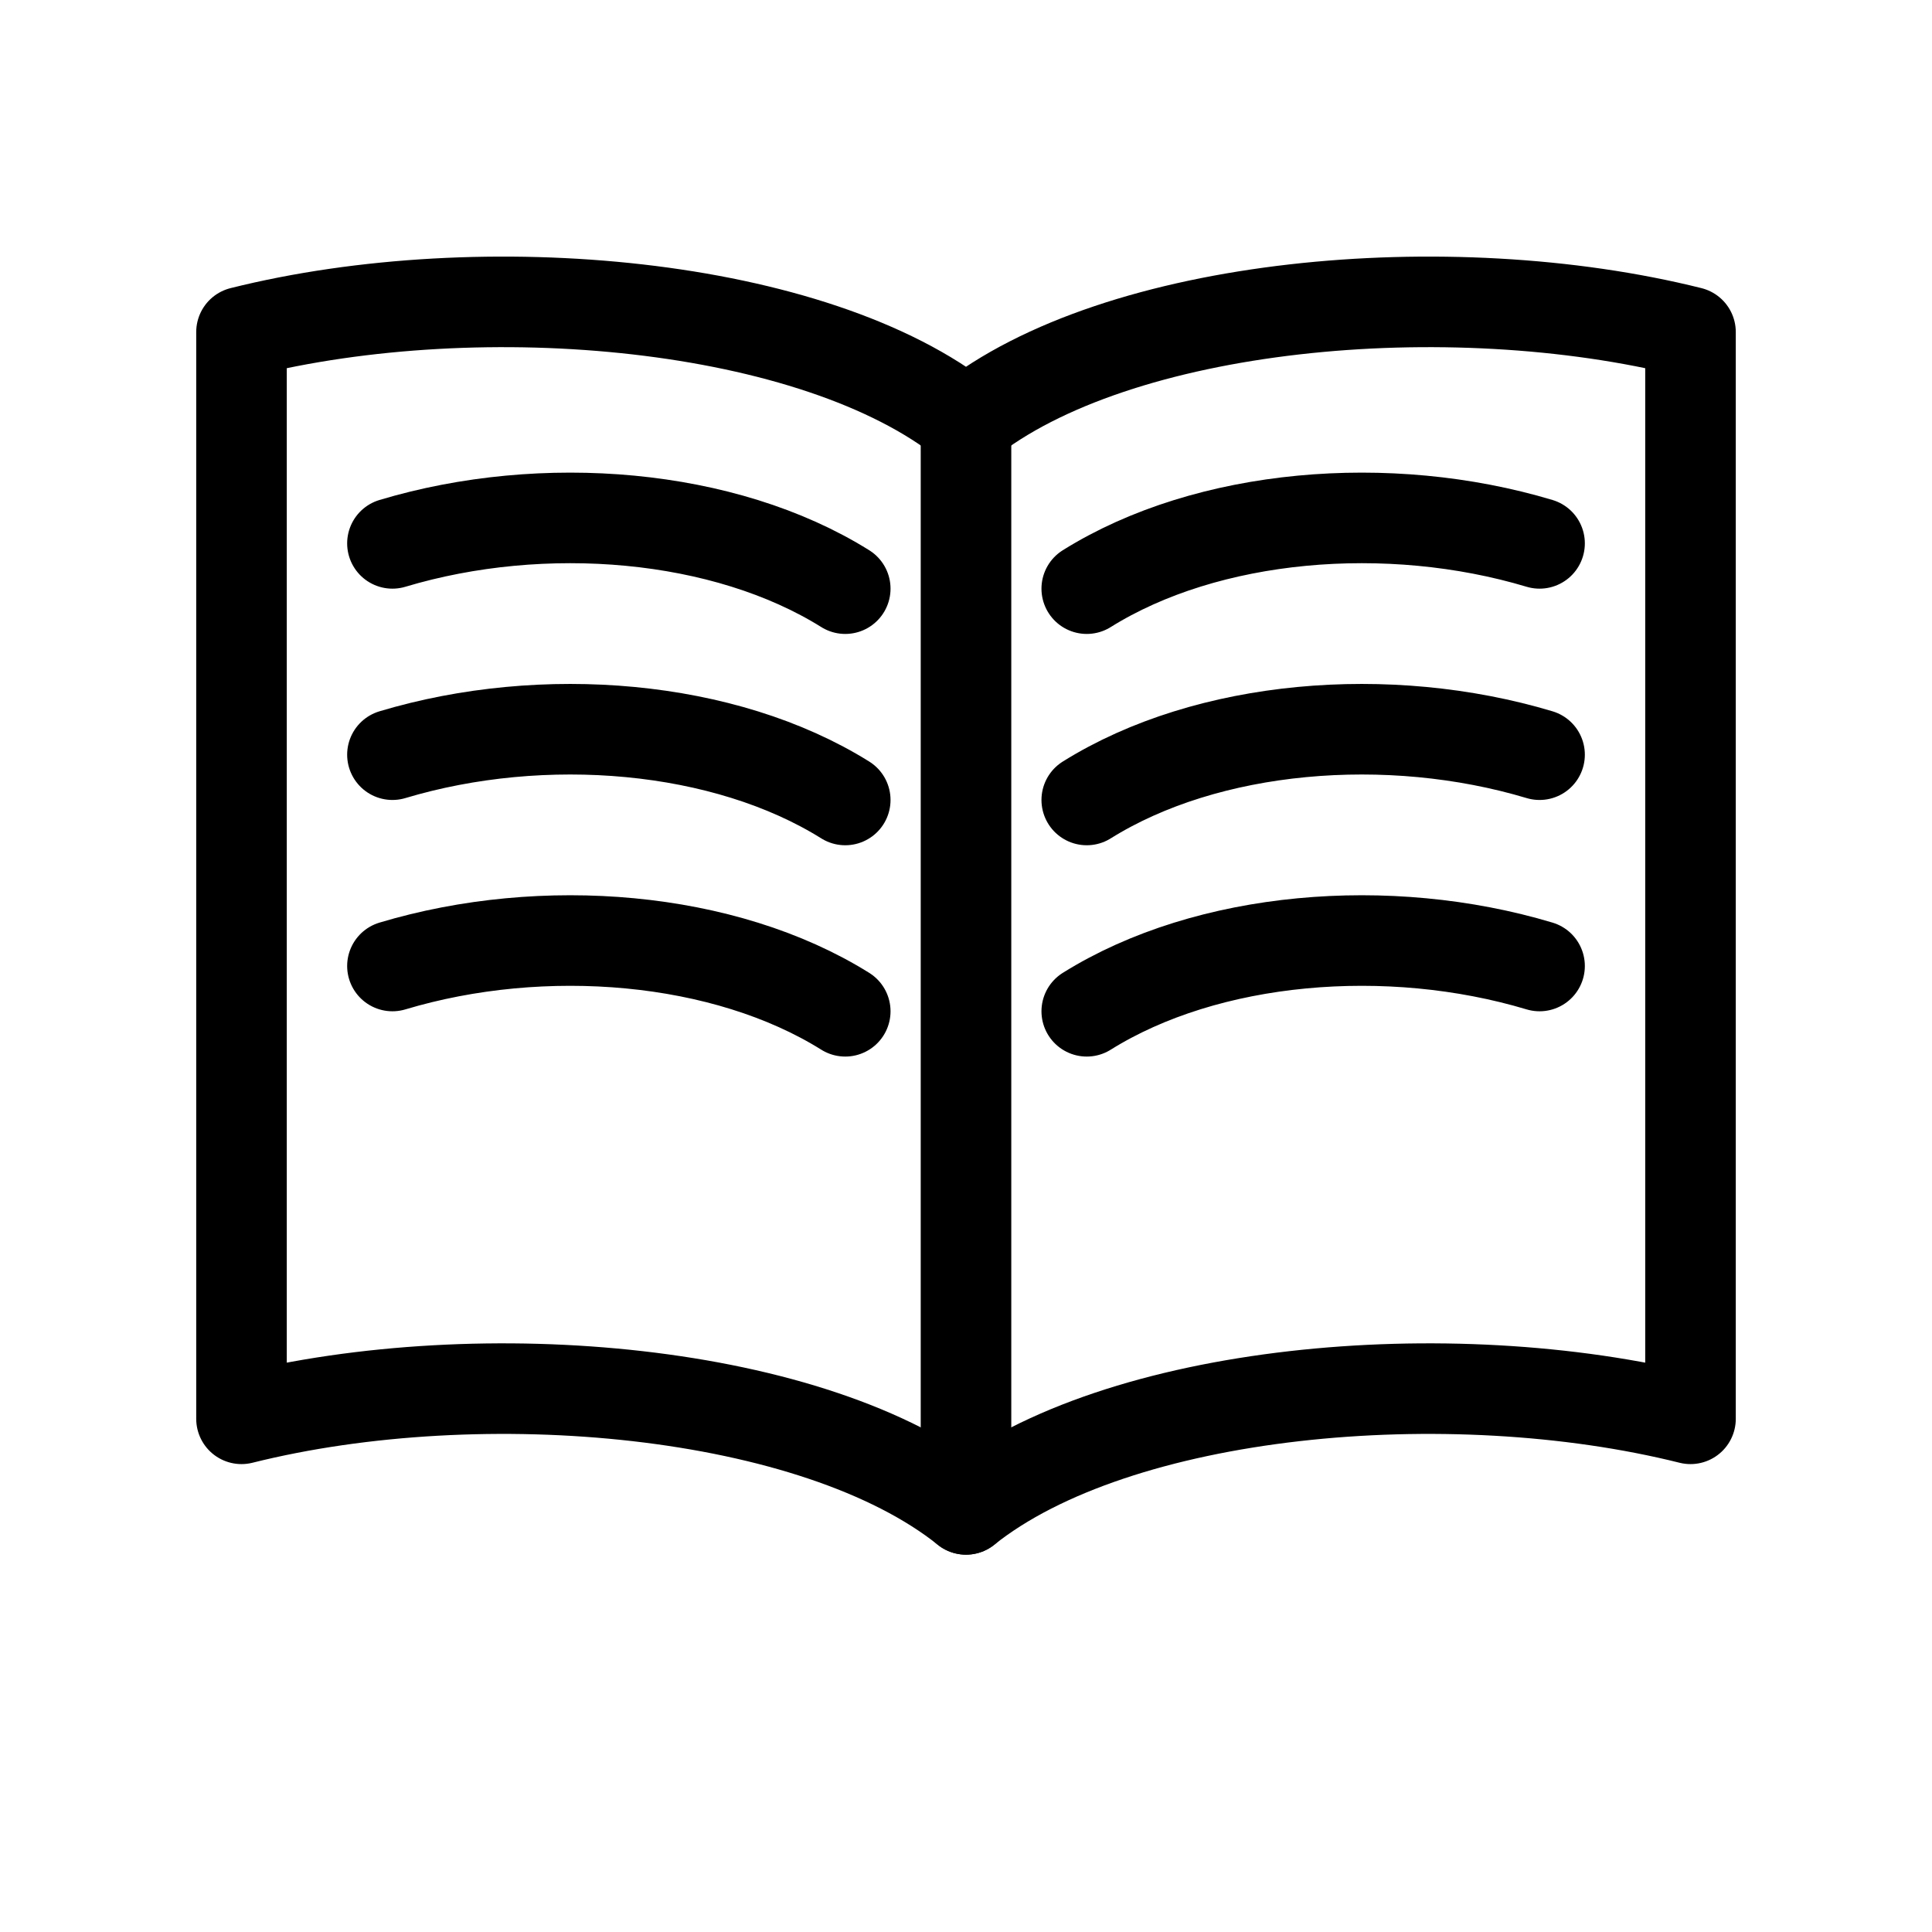
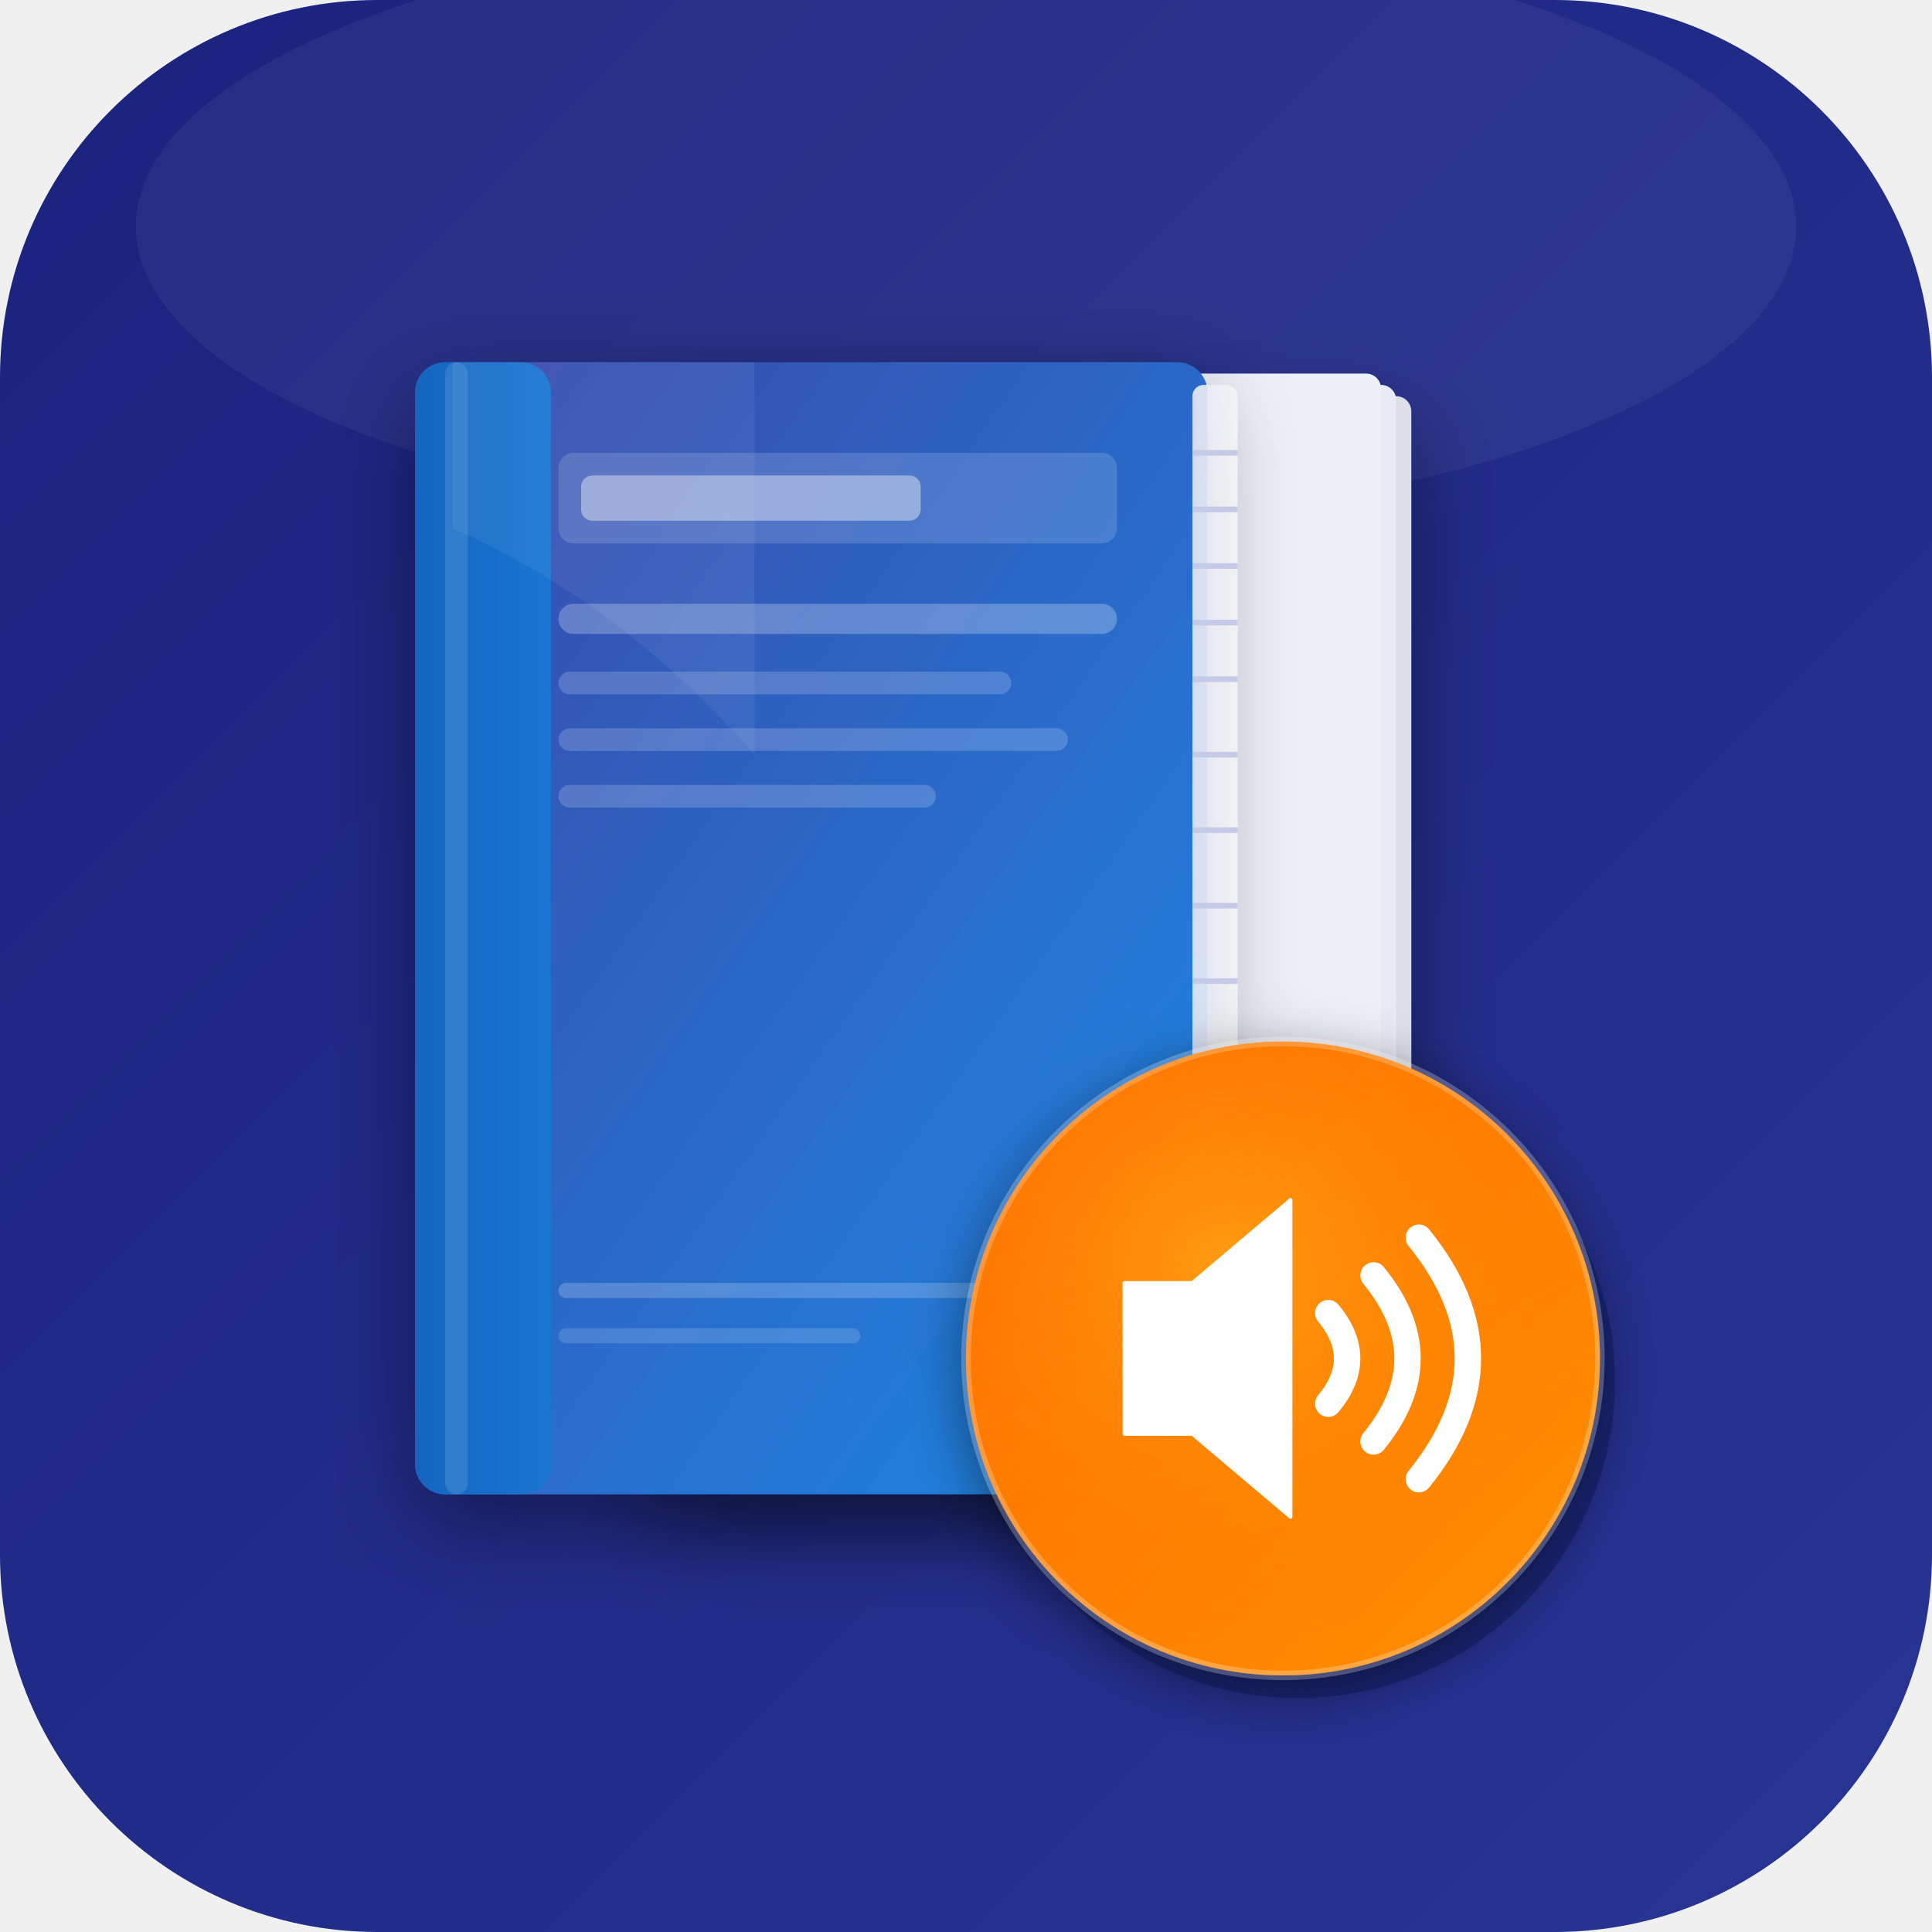
- <svg xmlns="http://www.w3.org/2000/svg" viewBox="0 0 64 64">
-   <rect width="64" height="64" fill="#ffffff" />
-   <g fill="none" stroke="#000000" stroke-width="3" stroke-linejoin="round" stroke-linecap="round">
-     <path d="M32 14 C 27 10, 16 9, 8 11 L 8 47 C 16 45, 27 46, 32 50 C 37 46, 48 45, 56 47 L 56 11 C 48 9, 37 10, 32 14 Z" />
-     <path d="M32 14 L 32 50" />
-     <path d="M13 18 C 18 16.5, 24 17, 28 19.5" />
-     <path d="M13 25 C 18 23.5, 24 24, 28 26.5" />
-     <path d="M13 32 C 18 30.5, 24 31, 28 33.5" />
-     <path d="M36 19.5 C 40 17, 46 16.5, 51 18" />
-     <path d="M36 26.5 C 40 24, 46 23.5, 51 25" />
-     <path d="M36 33.5 C 40 31, 46 30.5, 51 32" />
-   </g>
+ <svg xmlns="http://www.w3.org/2000/svg" viewBox="0 0 512 512" width="512" height="512">
+   <defs>
+     <linearGradient id="bgGrad" x1="0%" y1="0%" x2="100%" y2="100%">
+       <stop offset="0%" style="stop-color:#1A237E" />
+       <stop offset="100%" style="stop-color:#283593" />
+     </linearGradient>
+     <linearGradient id="bookCover" x1="0%" y1="0%" x2="100%" y2="100%">
+       <stop offset="0%" style="stop-color:#3949AB" />
+       <stop offset="100%" style="stop-color:#1E88E5" />
+     </linearGradient>
+     <linearGradient id="bookSpine" x1="0%" y1="0%" x2="100%" y2="0%">
+       <stop offset="0%" style="stop-color:#1565C0" />
+       <stop offset="100%" style="stop-color:#1976D2" />
+     </linearGradient>
+     <linearGradient id="pagesGrad" x1="0%" y1="0%" x2="100%" y2="0%">
+       <stop offset="0%" style="stop-color:#E8EAF6" />
+       <stop offset="100%" style="stop-color:#F5F5F5" />
+     </linearGradient>
+     <linearGradient id="speakerGrad" x1="0%" y1="0%" x2="100%" y2="100%">
+       <stop offset="0%" style="stop-color:#FF6F00" />
+       <stop offset="100%" style="stop-color:#FF8F00" />
+     </linearGradient>
+     <filter id="bookShadow" x="-10%" y="-10%" width="130%" height="140%">
+       <feDropShadow dx="0" dy="8" stdDeviation="12" flood-color="#000000" flood-opacity="0.4" />
+     </filter>
+     <filter id="speakerShadow" x="-20%" y="-20%" width="160%" height="160%">
+       <feDropShadow dx="0" dy="4" stdDeviation="8" flood-color="#000000" flood-opacity="0.5" />
+     </filter>
+     <filter id="innerGlow">
+       <feGaussianBlur stdDeviation="3" result="blur" />
+       <feComposite in="SourceGraphic" in2="blur" operator="over" />
+     </filter>
+   </defs>
+   <rect width="512" height="512" rx="100" ry="100" fill="url(#bgGrad)" />
+   <ellipse cx="256" cy="60" rx="220" ry="80" fill="white" opacity="0.05" />
+   <rect x="172" y="105" width="202" height="290" rx="4" fill="#DCDFE8" filter="url(#bookShadow)" />
+   <rect x="168" y="102" width="202" height="290" rx="4" fill="#E8EAF6" />
+   <rect x="164" y="99" width="202" height="290" rx="4" fill="#EEF0F8" />
+   <rect x="110" y="96" width="210" height="300" rx="8" fill="url(#bookCover)" filter="url(#bookShadow)" />
+   <rect x="110" y="96" width="36" height="300" rx="8" fill="url(#bookSpine)" />
+   <rect x="118" y="96" width="6" height="300" rx="3" fill="white" opacity="0.12" />
+   <rect x="316" y="102" width="12" height="288" rx="3" fill="url(#pagesGrad)" opacity="0.9" />
+   <line x1="316" y1="120" x2="328" y2="120" stroke="#C5CAE9" stroke-width="1.5" />
+   <line x1="316" y1="135" x2="328" y2="135" stroke="#C5CAE9" stroke-width="1.5" />
+   <line x1="316" y1="150" x2="328" y2="150" stroke="#C5CAE9" stroke-width="1.5" />
+   <line x1="316" y1="165" x2="328" y2="165" stroke="#C5CAE9" stroke-width="1.5" />
+   <line x1="316" y1="180" x2="328" y2="180" stroke="#C5CAE9" stroke-width="1.5" />
+   <line x1="316" y1="200" x2="328" y2="200" stroke="#C5CAE9" stroke-width="1.5" />
+   <line x1="316" y1="220" x2="328" y2="220" stroke="#C5CAE9" stroke-width="1.5" />
+   <line x1="316" y1="240" x2="328" y2="240" stroke="#C5CAE9" stroke-width="1.5" />
+   <line x1="316" y1="260" x2="328" y2="260" stroke="#C5CAE9" stroke-width="1.5" />
+   <line x1="316" y1="280" x2="328" y2="280" stroke="#C5CAE9" stroke-width="1.5" />
+   <line x1="316" y1="300" x2="328" y2="300" stroke="#C5CAE9" stroke-width="1.5" />
+   <line x1="316" y1="320" x2="328" y2="320" stroke="#C5CAE9" stroke-width="1.5" />
+   <line x1="316" y1="340" x2="328" y2="340" stroke="#C5CAE9" stroke-width="1.5" />
+   <line x1="316" y1="360" x2="328" y2="360" stroke="#C5CAE9" stroke-width="1.5" />
+   <rect x="148" y="160" width="148" height="8" rx="4" fill="white" opacity="0.25" />
+   <rect x="148" y="178" width="120" height="6" rx="3" fill="white" opacity="0.18" />
+   <rect x="148" y="193" width="135" height="6" rx="3" fill="white" opacity="0.18" />
+   <rect x="148" y="208" width="100" height="6" rx="3" fill="white" opacity="0.18" />
+   <rect x="148" y="120" width="148" height="24" rx="4" fill="white" opacity="0.15" />
+   <rect x="154" y="126" width="90" height="12" rx="3" fill="white" opacity="0.4" />
+   <rect x="148" y="340" width="148" height="4" rx="2" fill="white" opacity="0.2" />
+   <rect x="148" y="352" width="80" height="4" rx="2" fill="white" opacity="0.15" />
+   <path d="M 120 96 L 200 96 L 200 200 Q 165 160 120 140 Z" fill="white" opacity="0.06" />
+   <circle cx="340" cy="360" r="84" fill="#0D1B5E" opacity="0.5" transform="translate(4,6)" />
+   <circle cx="340" cy="360" r="84" fill="url(#speakerGrad)" filter="url(#speakerShadow)" />
+   <circle cx="340" cy="360" r="84" fill="none" stroke="white" stroke-width="2.5" opacity="0.25" />
+   <radialGradient id="badgeGlow" cx="40%" cy="35%" r="60%">
+     <stop offset="0%" style="stop-color:#FFCA28;stop-opacity:0.4" />
+     <stop offset="100%" style="stop-color:#FF6F00;stop-opacity:0" />
+   </radialGradient>
+   <circle cx="340" cy="360" r="84" fill="url(#badgeGlow)" />
+   <path d="M 298 340 L 298 380 L 316 380 L 342 402 L 342 318 L 316 340 Z" fill="white" stroke="white" stroke-linejoin="round" />
+   <path d="M 352 348 Q 362 360 352 372" fill="none" stroke="white" stroke-width="7" stroke-linecap="round" />
+   <path d="M 364 338 Q 382 360 364 382" fill="none" stroke="white" stroke-width="7" stroke-linecap="round" />
+   <path d="M 376 328 Q 402 360 376 392" fill="none" stroke="white" stroke-width="7" stroke-linecap="round" />
</svg>
